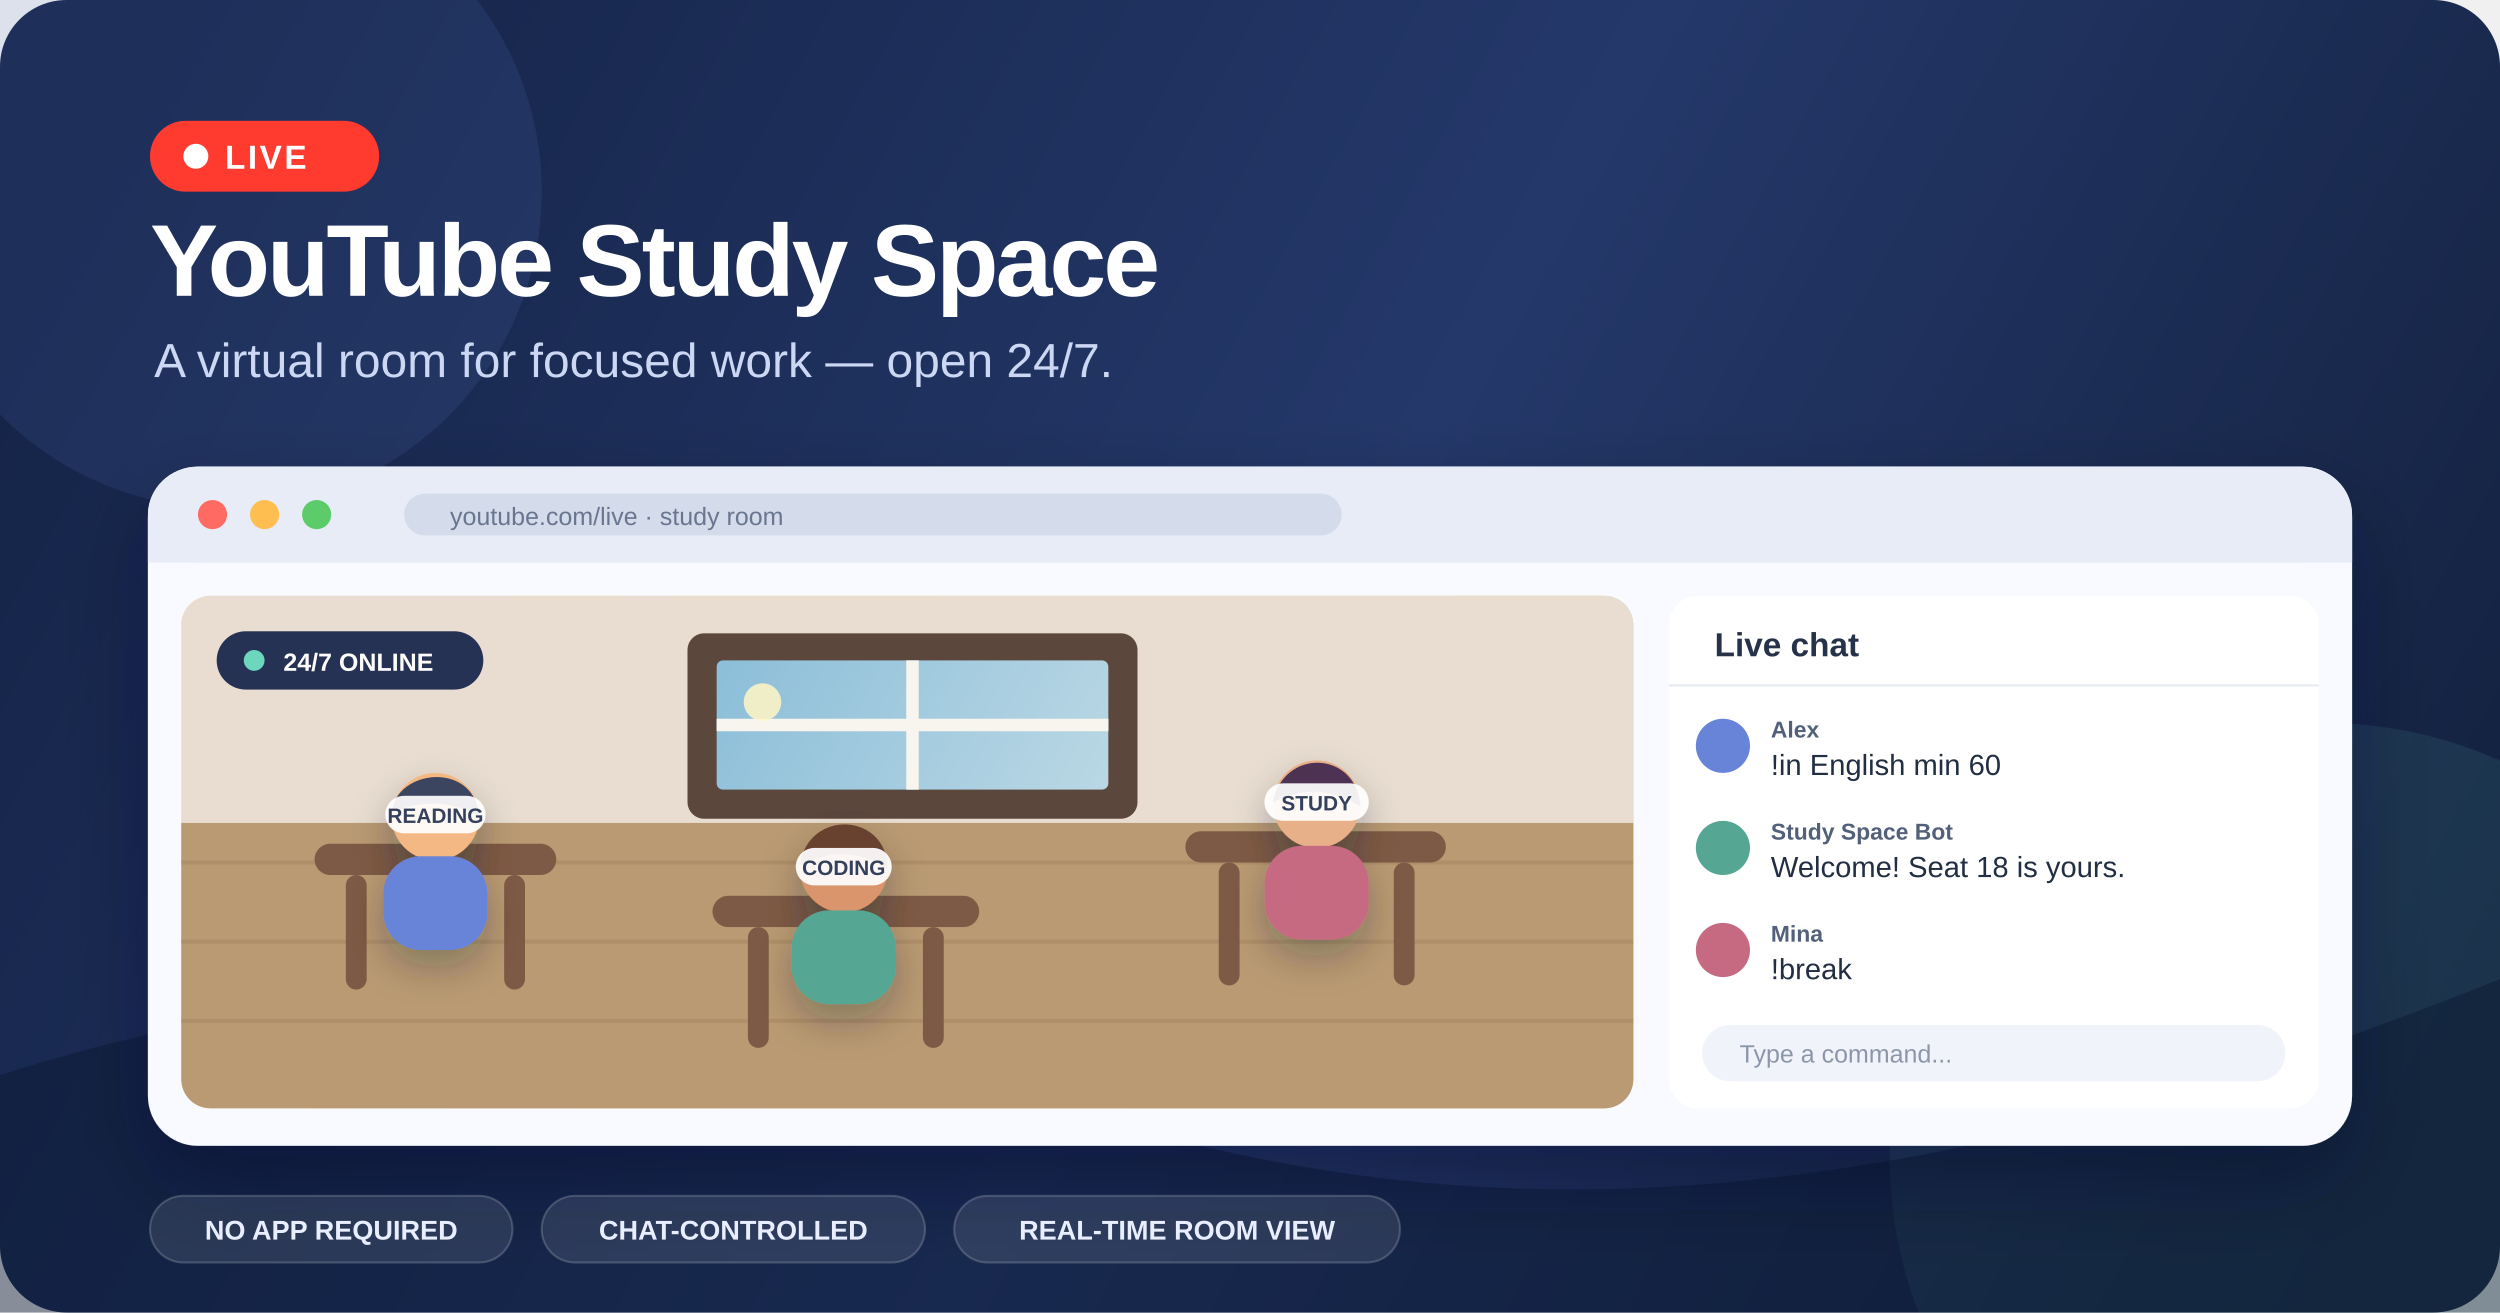
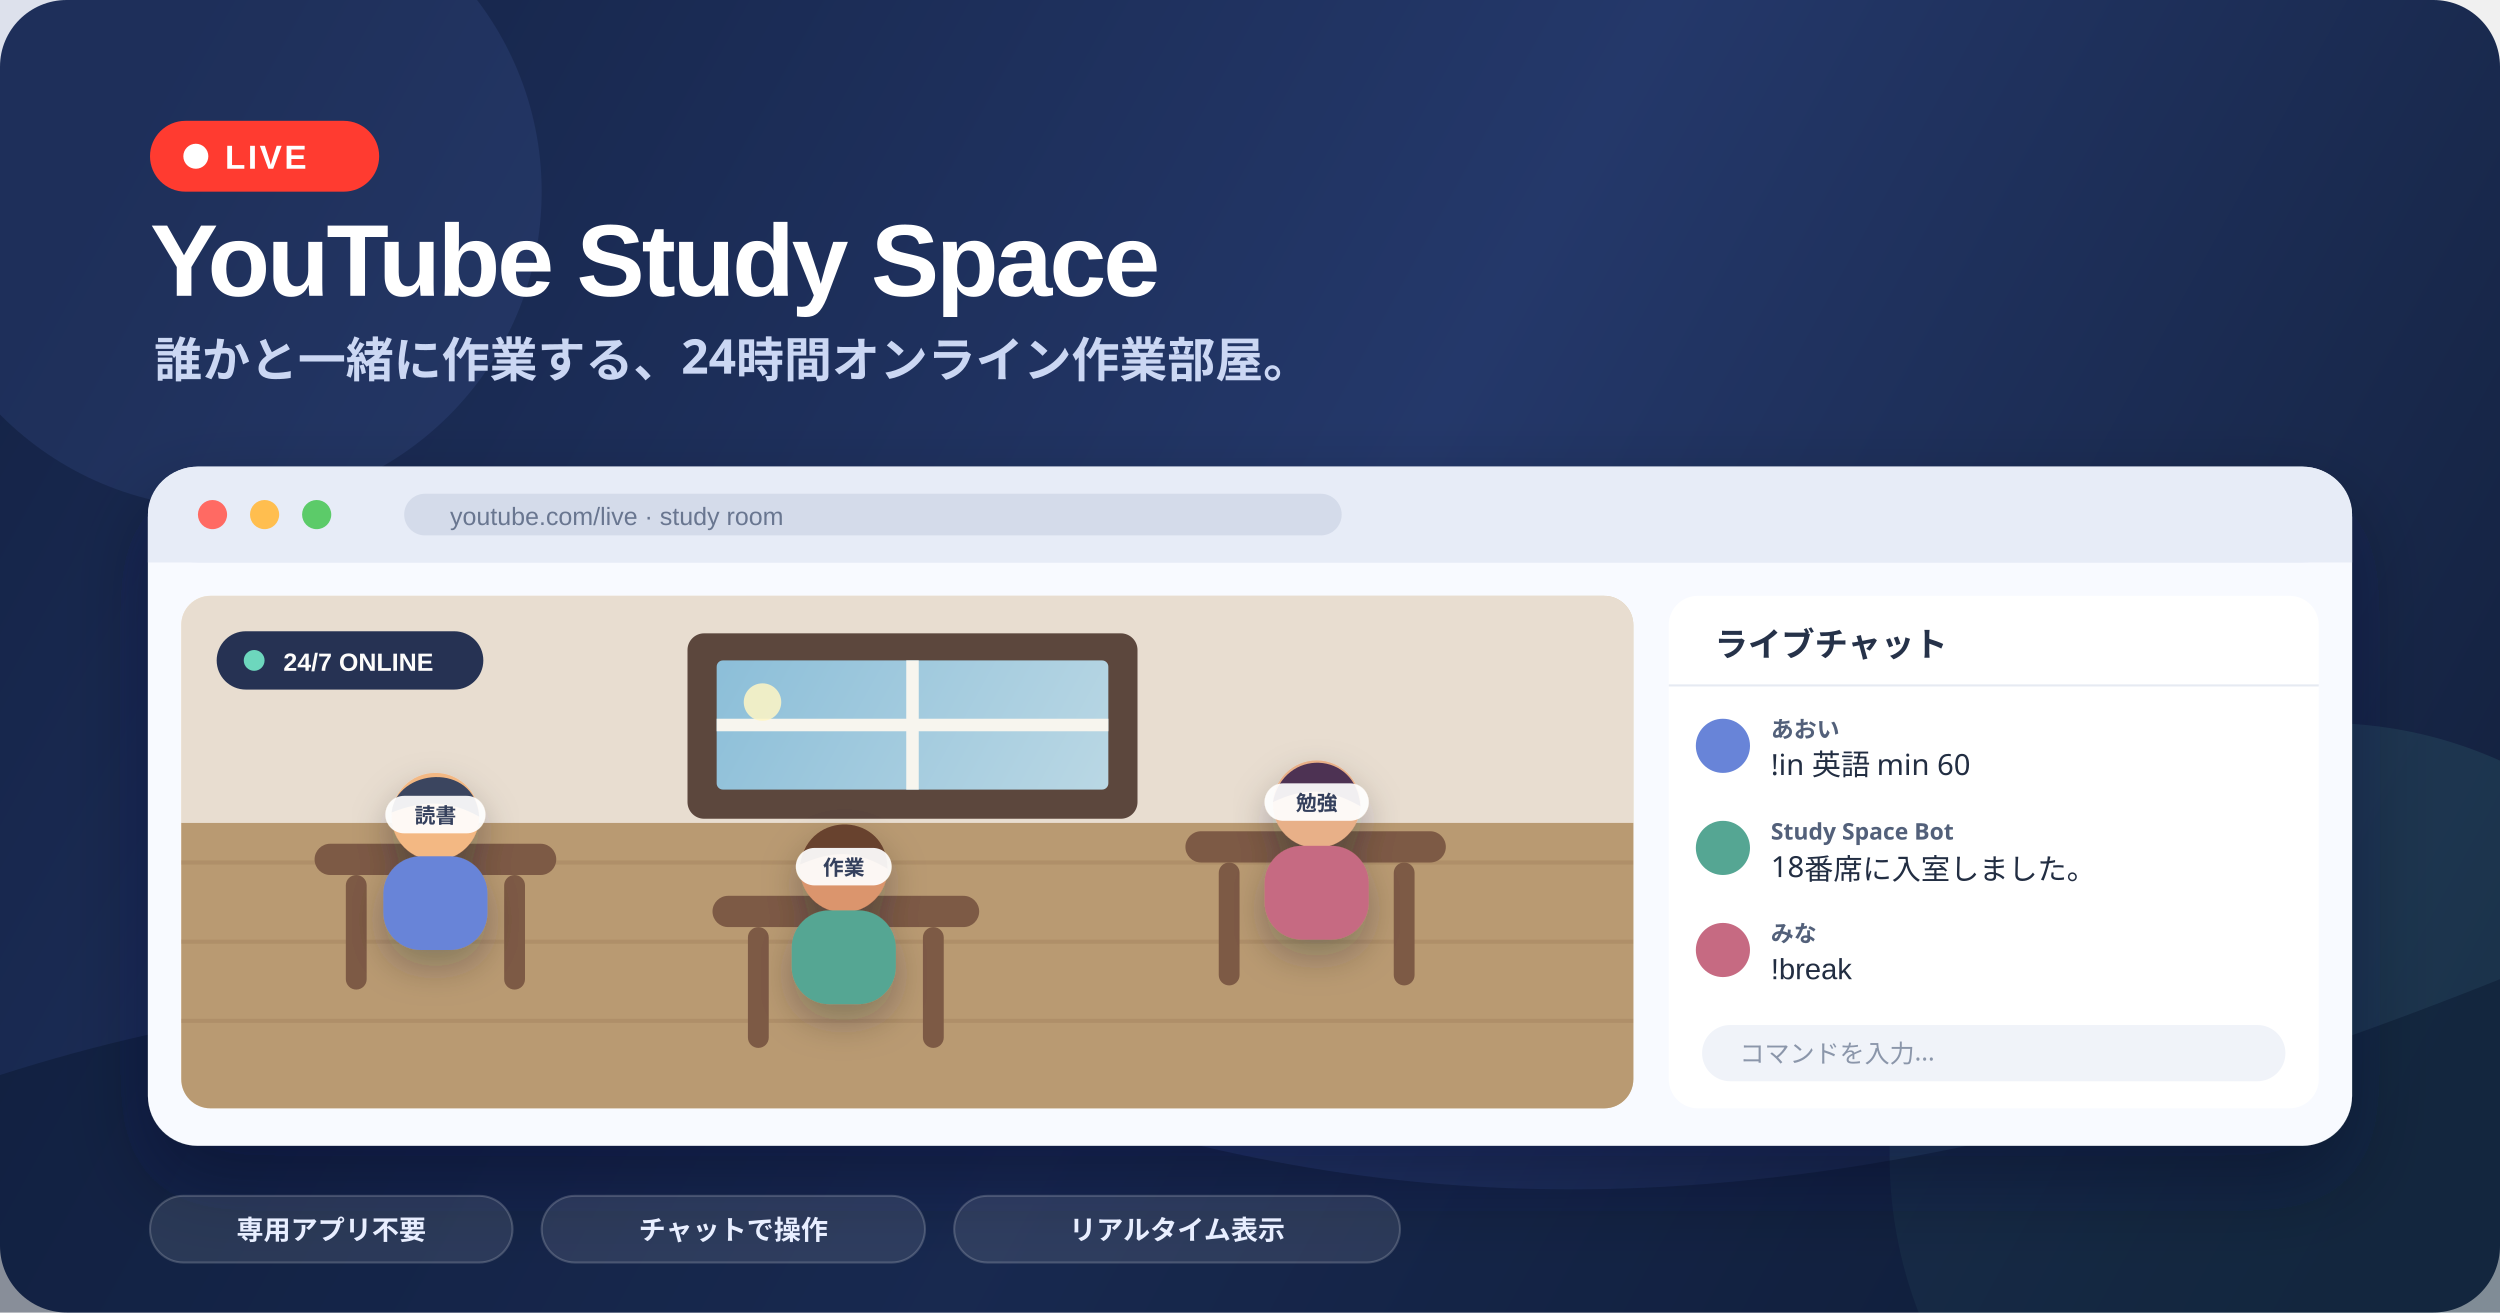
<svg xmlns="http://www.w3.org/2000/svg" width="1200" height="630" viewBox="0 0 1200 630" fill="none" role="img" aria-labelledby="title desc">
  <defs>
    <linearGradient id="background" x1="80" y1="28" x2="1120" y2="602" gradientUnits="userSpaceOnUse">
      <stop stop-color="#152448" />
      <stop offset="0.52" stop-color="#24386A" />
      <stop offset="1" stop-color="#13213E" />
    </linearGradient>
    <linearGradient id="room" x1="282" y1="157" x2="820" y2="518" gradientUnits="userSpaceOnUse">
      <stop stop-color="#F6EBD8" />
      <stop offset="1" stop-color="#DCC7A4" />
    </linearGradient>
    <linearGradient id="window" x1="370" y1="183" x2="690" y2="360" gradientUnits="userSpaceOnUse">
      <stop stop-color="#82B9D6" />
      <stop offset="1" stop-color="#D8E8EC" />
    </linearGradient>
    <filter id="shadow" x="-20%" y="-20%" width="140%" height="160%" color-interpolation-filters="sRGB">
      <feDropShadow dx="0" dy="18" stdDeviation="20" flood-color="#081226" flood-opacity="0.35" />
    </filter>
    <filter id="smallShadow" x="-30%" y="-30%" width="160%" height="180%" color-interpolation-filters="sRGB">
      <feDropShadow dx="0" dy="8" stdDeviation="9" flood-color="#101A31" flood-opacity="0.28" />
    </filter>
  </defs>
  <rect width="1200" height="630" rx="32" fill="url(#background)" />
  <circle cx="108" cy="92" r="152" fill="#5F7DD4" fill-opacity="0.13" />
  <circle cx="1115" cy="555" r="208" fill="#67D6C1" fill-opacity="0.10" />
  <path d="M0 516C191 455 338 478 511 532C683 586 878 599 1200 470V630H0V516Z" fill="#0B1730" fill-opacity="0.45" />
-   <g aria-label="Heading">
+   <g aria-label="見出し">
    <rect x="72" y="58" width="110" height="34" rx="17" fill="#FF3B30" />
    <circle cx="94" cy="75" r="6" fill="white" />
    <text x="108" y="81" fill="white" font-family="Arial, Helvetica, sans-serif" font-size="16" font-weight="700" letter-spacing="1.2">LIVE</text>
    <text x="72" y="142" fill="white" font-family="Arial, Helvetica, sans-serif" font-size="49" font-weight="800" letter-spacing="-1.4">YouTube Study Space</text>
-     <text x="74" y="181" fill="#CBD7F3" font-family="Arial, Helvetica, sans-serif" font-size="23" font-weight="500">A virtual room for focused work — open 24/7.</text>
+     <text x="74" y="181" fill="#CBD7F3" font-family="'Hiragino Sans', 'Yu Gothic', 'Noto Sans JP', sans-serif" font-size="23" font-weight="600">誰かと一緒に作業する、24時間オンライン作業部屋。</text>
  </g>
  <g filter="url(#shadow)">
    <rect x="71" y="224" width="1058" height="326" rx="24" fill="#F8FAFF" />
    <rect x="71" y="224" width="1058" height="46" rx="24" fill="#E7ECF7" />
    <rect x="71" y="248" width="1058" height="22" fill="#E7ECF7" />
    <circle cx="102" cy="247" r="7" fill="#FF6B63" />
    <circle cx="127" cy="247" r="7" fill="#FFBE4F" />
    <circle cx="152" cy="247" r="7" fill="#5BCB69" />
    <rect x="194" y="237" width="450" height="20" rx="10" fill="#D4DBEA" />
    <text x="216" y="252" fill="#697690" font-family="Arial, Helvetica, sans-serif" font-size="12">youtube.com/live · study room</text>
    <clipPath id="roomClip">
      <rect x="87" y="286" width="697" height="246" rx="14" />
    </clipPath>
    <g clip-path="url(#roomClip)">
      <rect x="87" y="286" width="697" height="246" fill="url(#room)" />
      <rect x="87" y="286" width="697" height="109" fill="#E8DDD0" />
      <rect x="330" y="304" width="216" height="89" rx="8" fill="#5B463D" />
      <rect x="344" y="317" width="188" height="62" rx="3" fill="url(#window)" />
      <path d="M438 317V379M344 348H532" stroke="#F7F5EE" stroke-width="6" />
      <circle cx="366" cy="337" r="9" fill="#FFF6C4" fill-opacity="0.85" />
      <path d="M87 395H784V532H87V395Z" fill="#B99A72" />
      <path d="M87 414L784 414M87 452L784 452M87 490L784 490" stroke="#A5845F" stroke-width="2" opacity="0.5" />
      <g fill="#7D5A45">
        <rect x="151" y="405" width="116" height="15" rx="7.5" />
        <rect x="166" y="420" width="10" height="55" rx="5" />
        <rect x="242" y="420" width="10" height="55" rx="5" />
        <rect x="342" y="430" width="128" height="15" rx="7.5" />
        <rect x="359" y="445" width="10" height="58" rx="5" />
        <rect x="443" y="445" width="10" height="58" rx="5" />
        <rect x="569" y="399" width="125" height="15" rx="7.5" />
        <rect x="585" y="414" width="10" height="59" rx="5" />
        <rect x="669" y="414" width="10" height="59" rx="5" />
      </g>
      <g filter="url(#smallShadow)">
        <circle cx="209" cy="392" r="21" fill="#F3B883" />
        <path d="M188 390C190 369 228 365 230 392C216 384 203 384 188 390Z" fill="#3A455E" />
        <rect x="184" y="411" width="50" height="45" rx="18" fill="#6784D8" />
        <rect x="185" y="382" width="48" height="18" rx="9" fill="#FFFFFF" fill-opacity="0.92" />
-         <text x="209" y="395" text-anchor="middle" fill="#34415D" font-family="Arial, Helvetica, sans-serif" font-size="10" font-weight="700">READING</text>
+         <text x="209" y="395" text-anchor="middle" fill="#34415D" font-family="'Hiragino Sans', 'Yu Gothic', 'Noto Sans JP', sans-serif" font-size="10" font-weight="700">読書</text>
      </g>
      <g filter="url(#smallShadow)">
        <circle cx="405" cy="417" r="21" fill="#DB956D" />
        <path d="M384 415C388 388 426 390 426 417C411 408 400 408 384 415Z" fill="#67422F" />
        <rect x="380" y="437" width="50" height="45" rx="18" fill="#55A693" />
        <rect x="382" y="407" width="46" height="18" rx="9" fill="#FFFFFF" fill-opacity="0.92" />
-         <text x="405" y="420" text-anchor="middle" fill="#34415D" font-family="Arial, Helvetica, sans-serif" font-size="10" font-weight="700">CODING</text>
+         <text x="405" y="420" text-anchor="middle" fill="#34415D" font-family="'Hiragino Sans', 'Yu Gothic', 'Noto Sans JP', sans-serif" font-size="10" font-weight="700">作業</text>
      </g>
      <g filter="url(#smallShadow)">
        <circle cx="632" cy="386" r="21" fill="#E8B088" />
        <path d="M611 385C616 359 651 360 653 387C637 378 626 378 611 385Z" fill="#4E3152" />
        <rect x="607" y="406" width="50" height="45" rx="18" fill="#C66B82" />
        <rect x="607" y="376" width="50" height="18" rx="9" fill="#FFFFFF" fill-opacity="0.92" />
-         <text x="632" y="389" text-anchor="middle" fill="#34415D" font-family="Arial, Helvetica, sans-serif" font-size="10" font-weight="700">STUDY</text>
+         <text x="632" y="389" text-anchor="middle" fill="#34415D" font-family="'Hiragino Sans', 'Yu Gothic', 'Noto Sans JP', sans-serif" font-size="10" font-weight="700">勉強</text>
      </g>
      <g opacity="0.92">
        <rect x="104" y="303" width="128" height="28" rx="14" fill="#152448" />
        <circle cx="122" cy="317" r="5" fill="#63D7BC" />
        <text x="136" y="322" fill="white" font-family="Arial, Helvetica, sans-serif" font-size="12" font-weight="700">24/7 ONLINE</text>
      </g>
    </g>
-     <g aria-label="Live chat panel">
+     <g aria-label="ライブチャット欄">
      <rect x="801" y="286" width="312" height="246" rx="14" fill="#FFFFFF" />
-       <text x="823" y="315" fill="#26324A" font-family="Arial, Helvetica, sans-serif" font-size="16" font-weight="700">Live chat</text>
+       <text x="823" y="315" fill="#26324A" font-family="'Hiragino Sans', 'Yu Gothic', 'Noto Sans JP', sans-serif" font-size="16" font-weight="700">ライブチャット</text>
      <line x1="801" y1="329" x2="1113" y2="329" stroke="#E6EAF2" />
      <circle cx="827" cy="358" r="13" fill="#6784D8" />
-       <text x="850" y="354" fill="#52617A" font-family="Arial, Helvetica, sans-serif" font-size="11" font-weight="700">Alex</text>
-       <text x="850" y="372" fill="#222D42" font-family="Arial, Helvetica, sans-serif" font-size="14">!in English min 60</text>
+       <text x="850" y="354" fill="#52617A" font-family="'Hiragino Sans', 'Yu Gothic', 'Noto Sans JP', sans-serif" font-size="11" font-weight="700">あおい</text>
+       <text x="850" y="372" fill="#222D42" font-family="'Hiragino Sans', 'Yu Gothic', 'Noto Sans JP', sans-serif" font-size="14">!in 英語 min 60</text>
      <circle cx="827" cy="407" r="13" fill="#55A693" />
-       <text x="850" y="403" fill="#52617A" font-family="Arial, Helvetica, sans-serif" font-size="11" font-weight="700">Study Space Bot</text>
-       <text x="850" y="421" fill="#222D42" font-family="Arial, Helvetica, sans-serif" font-size="14">Welcome! Seat 18 is yours.</text>
+       <text x="850" y="403" fill="#52617A" font-family="'Hiragino Sans', 'Yu Gothic', 'Noto Sans JP', sans-serif" font-size="11" font-weight="700">Study Space Bot</text>
+       <text x="850" y="421" fill="#222D42" font-family="'Hiragino Sans', 'Yu Gothic', 'Noto Sans JP', sans-serif" font-size="14">18番席に入室しました。</text>
      <circle cx="827" cy="456" r="13" fill="#C66B82" />
-       <text x="850" y="452" fill="#52617A" font-family="Arial, Helvetica, sans-serif" font-size="11" font-weight="700">Mina</text>
+       <text x="850" y="452" fill="#52617A" font-family="'Hiragino Sans', 'Yu Gothic', 'Noto Sans JP', sans-serif" font-size="11" font-weight="700">みな</text>
      <text x="850" y="470" fill="#222D42" font-family="Arial, Helvetica, sans-serif" font-size="14">!break</text>
      <rect x="817" y="492" width="280" height="27" rx="13.5" fill="#F0F3F9" />
-       <text x="835" y="510" fill="#8B96AA" font-family="Arial, Helvetica, sans-serif" font-size="12">Type a command...</text>
+       <text x="835" y="510" fill="#8B96AA" font-family="'Hiragino Sans', 'Yu Gothic', 'Noto Sans JP', sans-serif" font-size="12">コマンドを入力...</text>
    </g>
  </g>
-   <g aria-label="Feature labels">
+   <g aria-label="特徴">
    <rect x="72" y="574" width="174" height="32" rx="16" fill="#FFFFFF" fill-opacity="0.10" stroke="#FFFFFF" stroke-opacity="0.18" />
-     <text x="159" y="595" text-anchor="middle" fill="#E8EEFF" font-family="Arial, Helvetica, sans-serif" font-size="13" font-weight="700">NO APP REQUIRED</text>
+     <text x="159" y="595" text-anchor="middle" fill="#E8EEFF" font-family="'Hiragino Sans', 'Yu Gothic', 'Noto Sans JP', sans-serif" font-size="13" font-weight="700">専用アプリ不要</text>
    <rect x="260" y="574" width="184" height="32" rx="16" fill="#FFFFFF" fill-opacity="0.10" stroke="#FFFFFF" stroke-opacity="0.18" />
-     <text x="352" y="595" text-anchor="middle" fill="#E8EEFF" font-family="Arial, Helvetica, sans-serif" font-size="13" font-weight="700">CHAT-CONTROLLED</text>
+     <text x="352" y="595" text-anchor="middle" fill="#E8EEFF" font-family="'Hiragino Sans', 'Yu Gothic', 'Noto Sans JP', sans-serif" font-size="13" font-weight="700">チャットで操作</text>
    <rect x="458" y="574" width="214" height="32" rx="16" fill="#FFFFFF" fill-opacity="0.10" stroke="#FFFFFF" stroke-opacity="0.18" />
-     <text x="565" y="595" text-anchor="middle" fill="#E8EEFF" font-family="Arial, Helvetica, sans-serif" font-size="13" font-weight="700">REAL-TIME ROOM VIEW</text>
+     <text x="565" y="595" text-anchor="middle" fill="#E8EEFF" font-family="'Hiragino Sans', 'Yu Gothic', 'Noto Sans JP', sans-serif" font-size="13" font-weight="700">リアルタイム表示</text>
  </g>
</svg>
